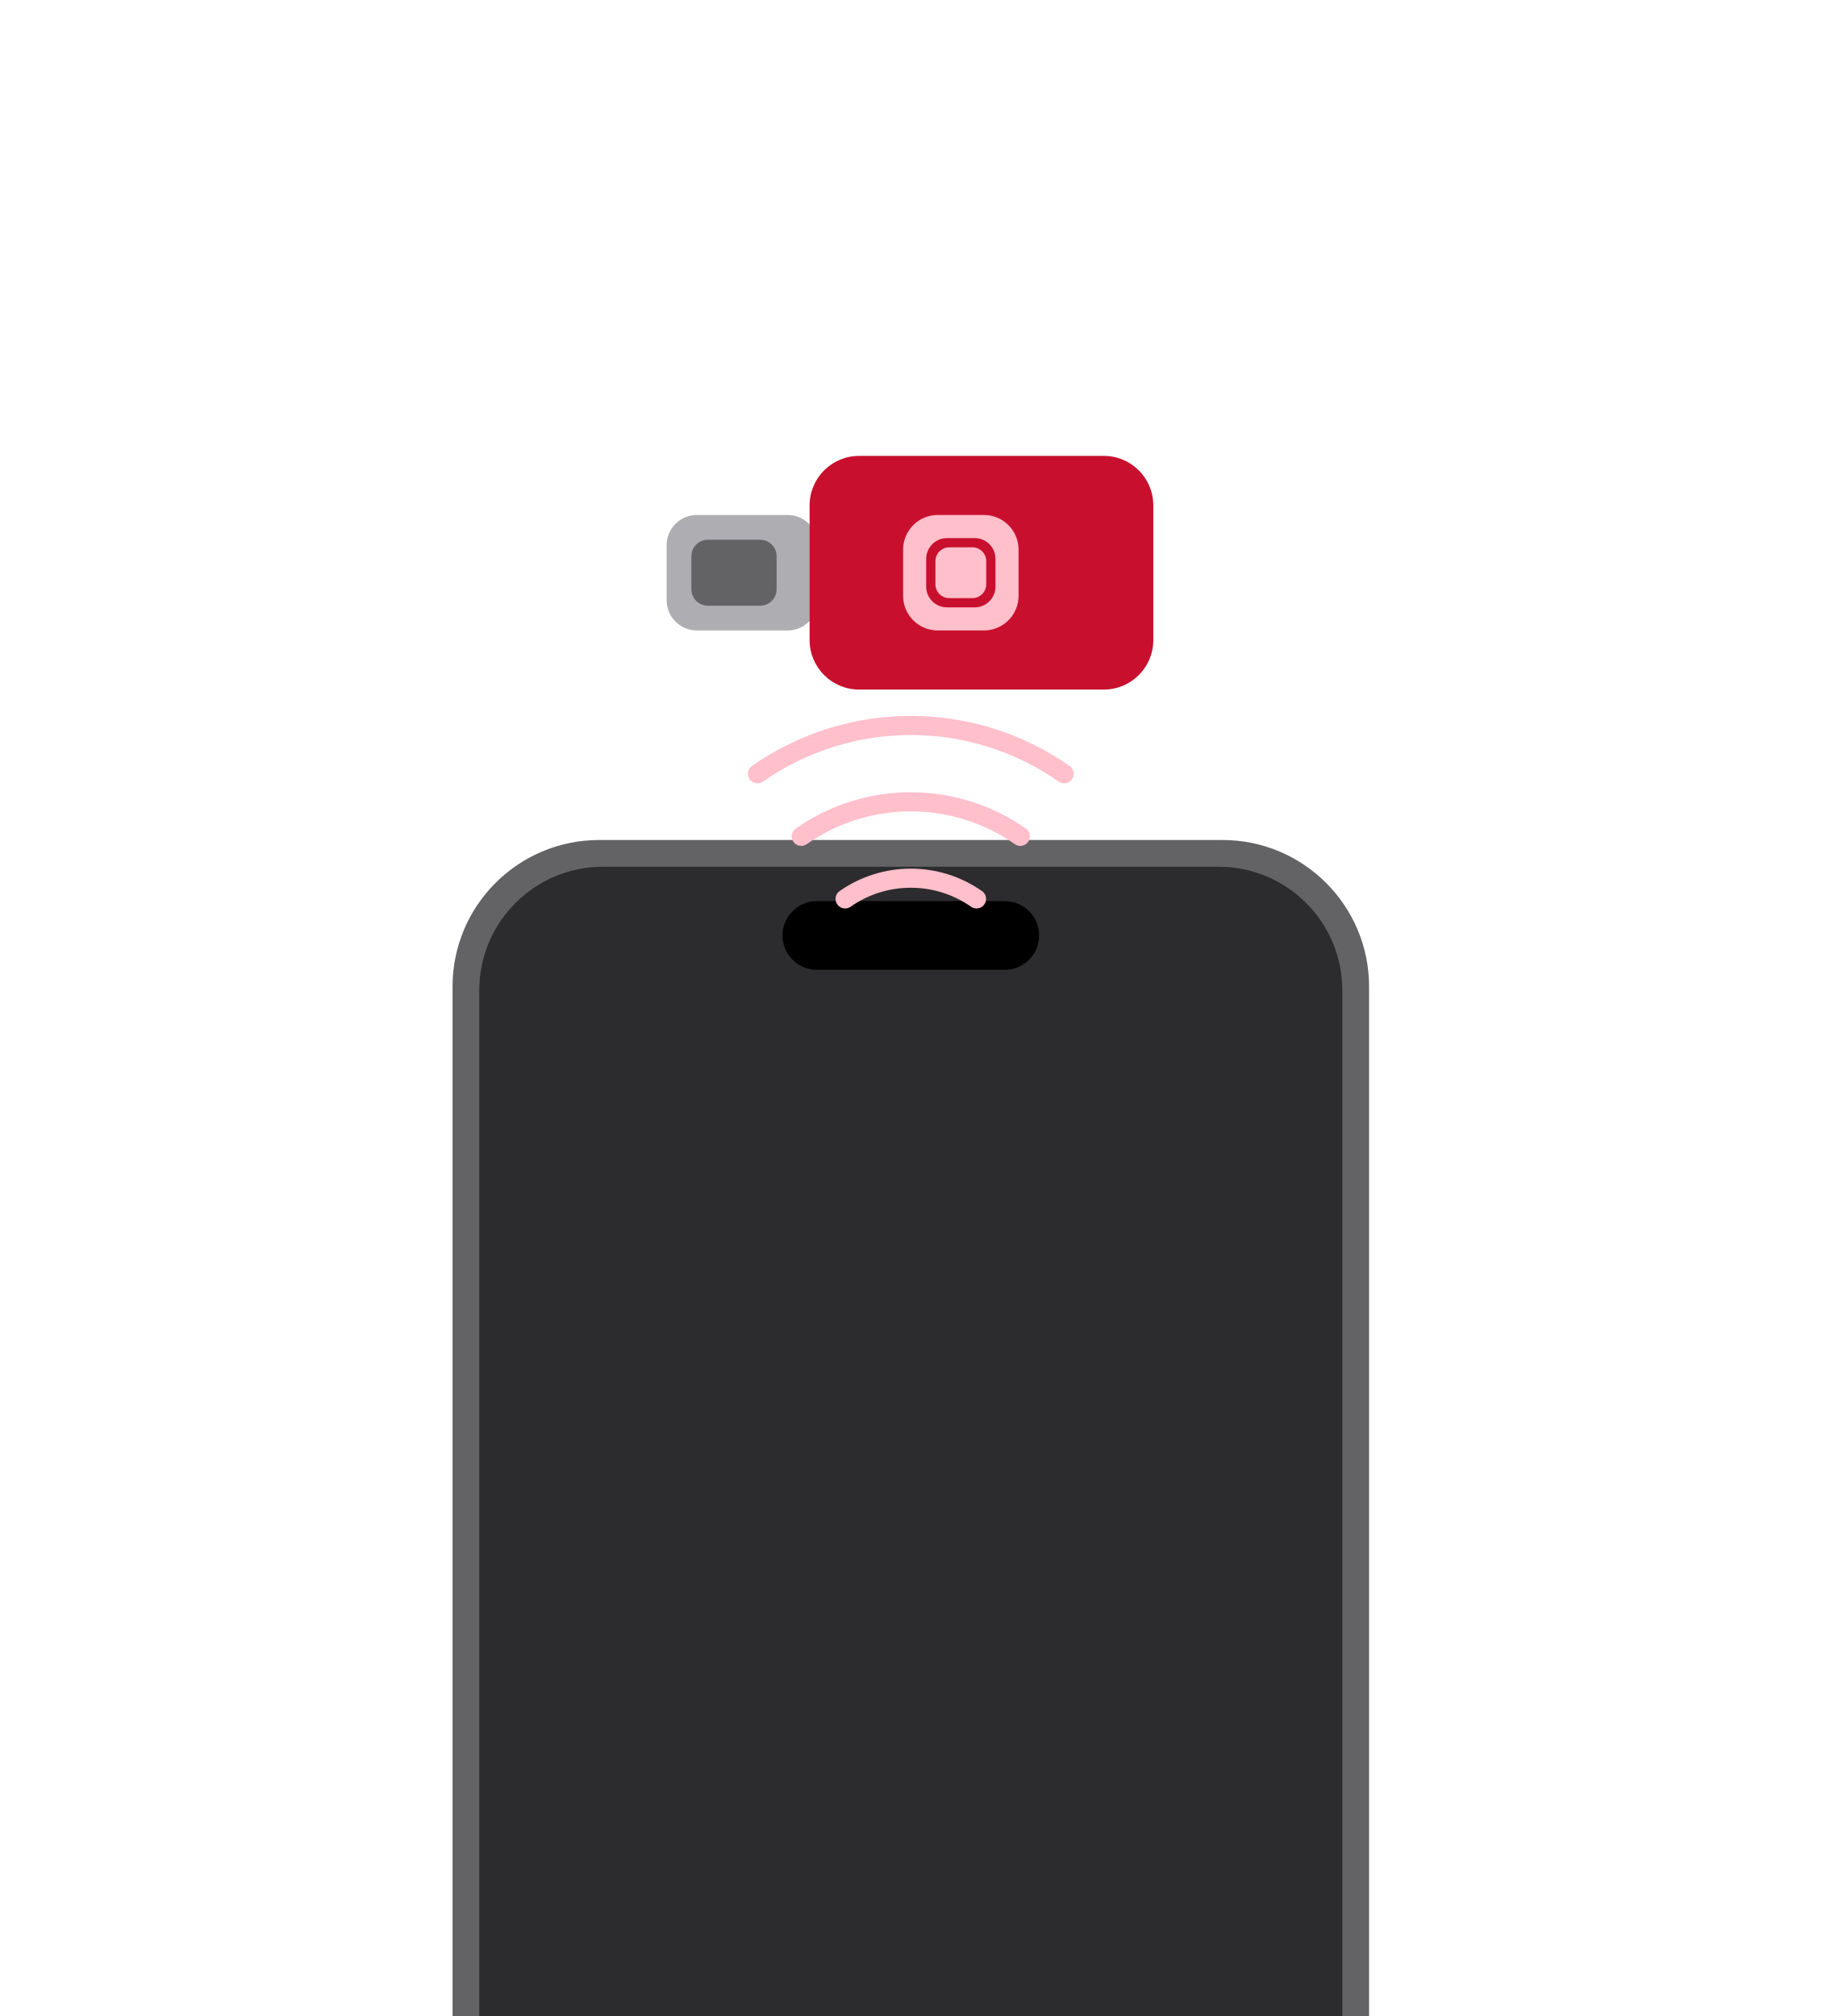
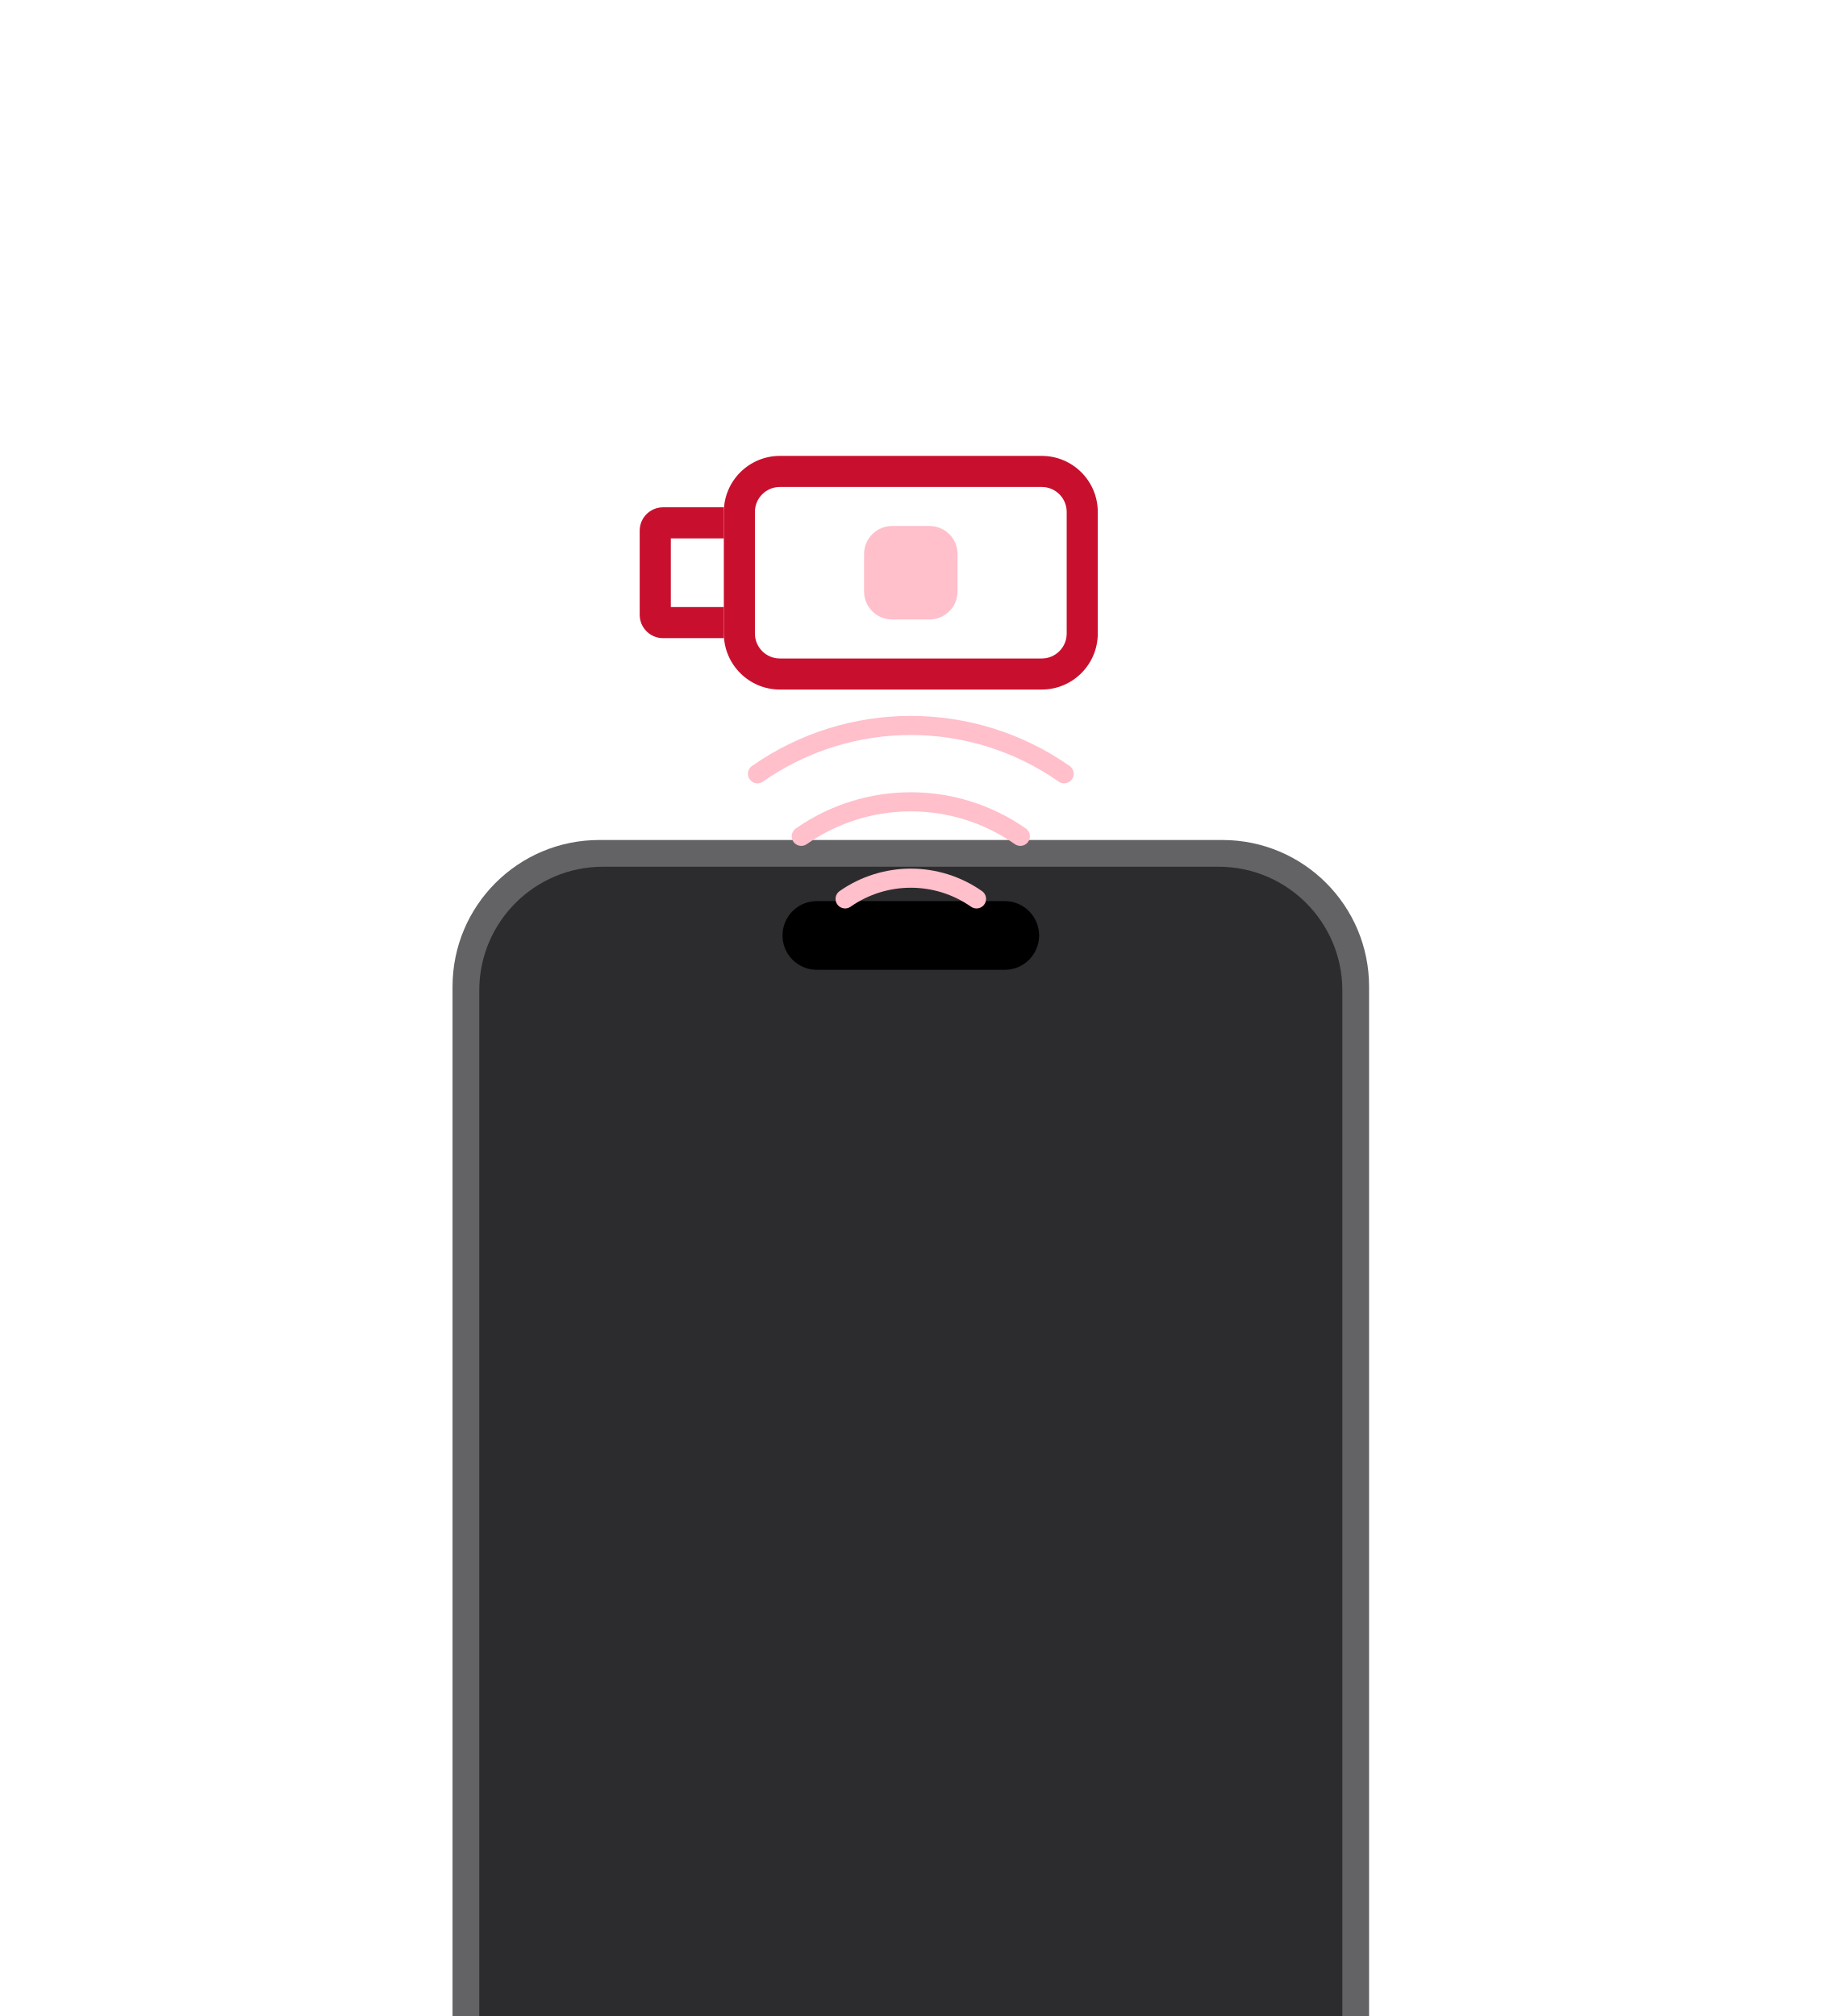
<svg xmlns="http://www.w3.org/2000/svg" width="954" height="1056" viewBox="0 0 954 1056">
  <rect x="237" y="440" width="480" height="960" rx="76.8" fill="#636366" />
  <rect x="251" y="454" width="452" height="932" rx="64.8" fill="#2C2C2E" />
  <rect x="409.8" y="472" width="134.4" height="36" rx="18" fill="#000000" />
  <path d="M442.59,470.85 A60,60 0 0 1 511.41,470.85" fill="none" stroke="#FFBFCB" stroke-width="10" stroke-linecap="round" />
  <path d="M419.64,438.08 A100,100 0 0 1 534.36,438.08" fill="none" stroke="#FFBFCB" stroke-width="10" stroke-linecap="round" />
  <path d="M396.70,405.32 A140,140 0 0 1 557.30,405.32" fill="none" stroke="#FFBFCB" stroke-width="10" stroke-linecap="round" />
-   <g transform="translate(477 300) rotate(90) translate(0 -127) scale(0.72)">
-     <rect x="-42" y="244" width="84" height="110" rx="22" fill="#AEAEB2" />
-     <rect x="-24" y="274" width="48" height="62" rx="12" fill="#636366" />
-     <rect x="-85" y="0" width="170" height="250" rx="36" fill="#C8102E" />
-     <rect x="-42" y="98" width="84" height="84" rx="25.2" fill="#FFBFCB" />
-     <rect x="-25.2" y="114.8" width="50.4" height="50.4" rx="15.12" fill="#C8102E" />
-     <rect x="-18.48" y="121.52" width="36.96" height="36.96" rx="10.08" fill="#FFBFCB" />
+   <g transform="translate(477 300) rotate(90) translate(0 -97.92) scale(0.72)">
+     <path d="M-44.20,0.00H44.20A40.80,40.80 0 0 1 85.00,40.80V231.20A40.80,40.80 0 0 1 44.20,272.00H-44.20A40.80,40.80 0 0 1 -85.00,231.20V40.80A40.80,40.80 0 0 1 -44.20,0.00ZM-44.23,22.61H44.23A18.16,18.16 0 0 1 62.39,40.77V231.23A18.16,18.16 0 0 1 44.23,249.39H-44.23A18.16,18.16 0 0 1 -62.39,231.23V40.77A18.16,18.16 0 0 1 -44.23,22.61Z" fill="#C8102E" fill-rule="evenodd" />
+     <path d="M-13.60,102.00H13.60A20.40,20.40 0 0 1 34.00,122.40V149.60A20.40,20.40 0 0 1 13.60,170.00H-13.60A20.40,20.40 0 0 1 -34.00,149.60V122.40A20.40,20.40 0 0 1 -13.60,102.00Z" fill="#FFBFCB" />
+     <path d="M-47.60,272.00H47.60V316.20A17.00,17.00 0 0 1 30.60,333.20H-30.60A17.00,17.00 0 0 1 -47.60,316.20ZM-24.97,272.00H24.97V310.56H-24.97Z" fill="#C8102E" fill-rule="evenodd" />
  </g>
</svg>
